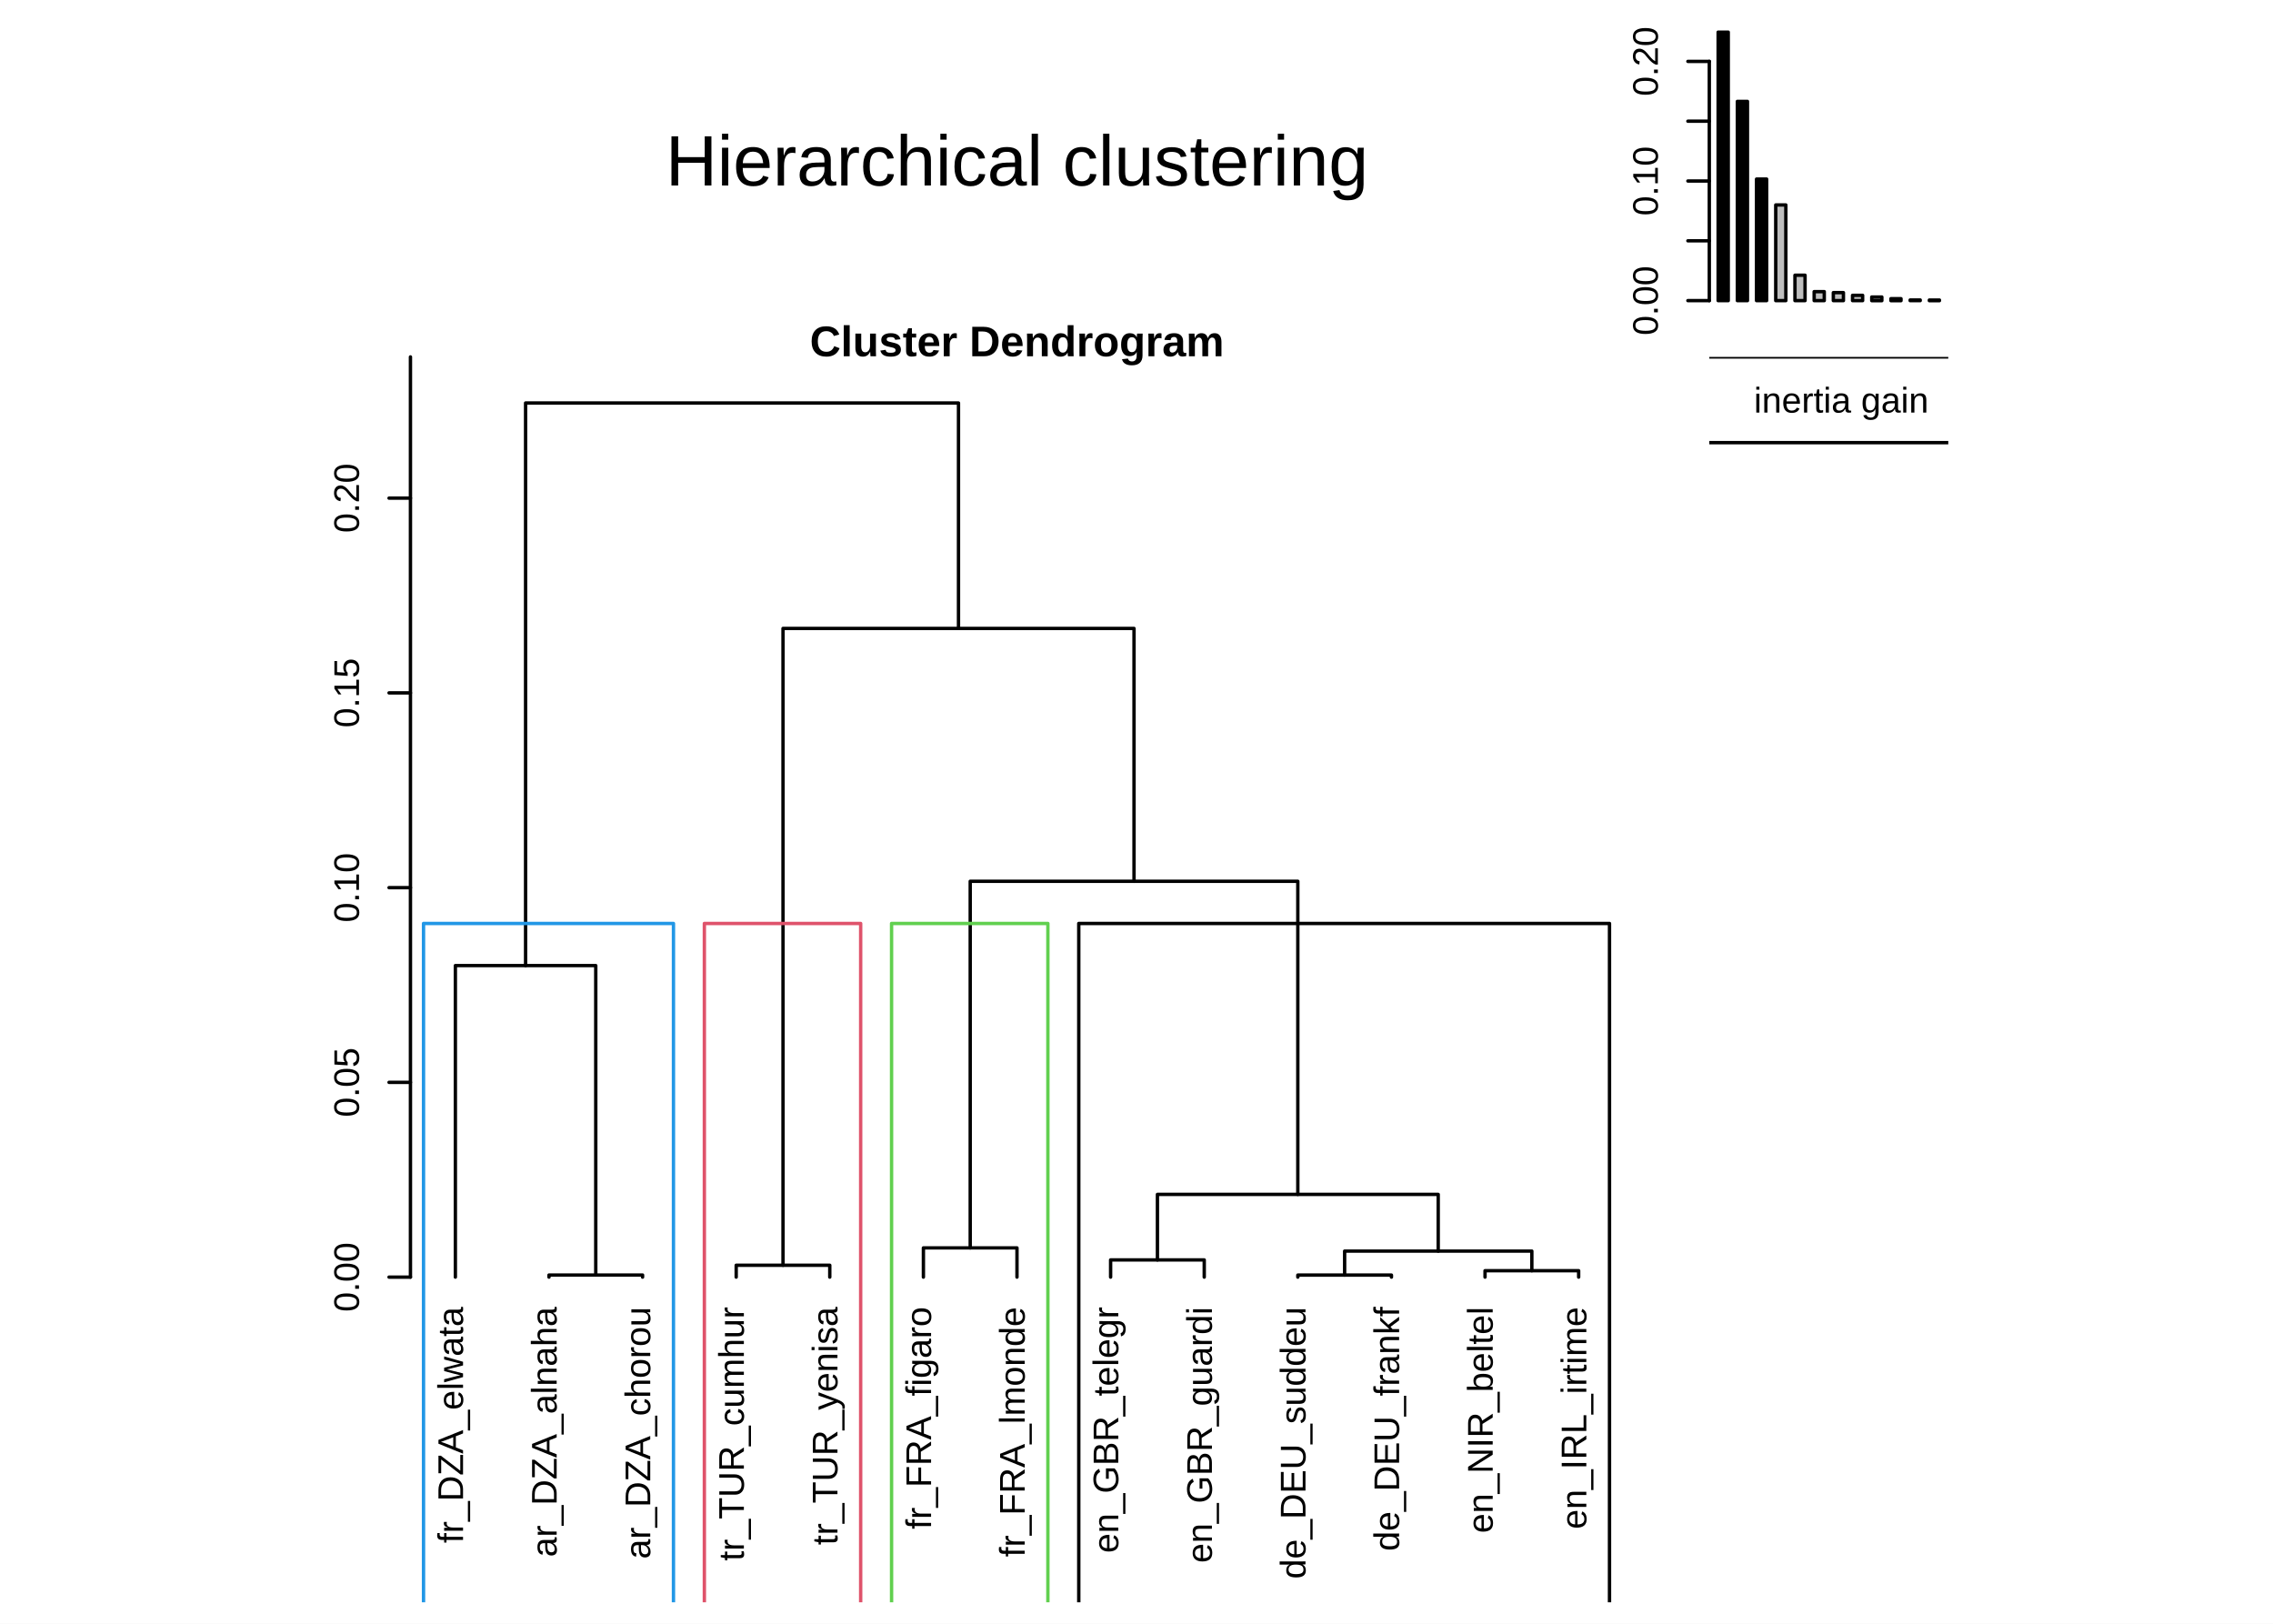
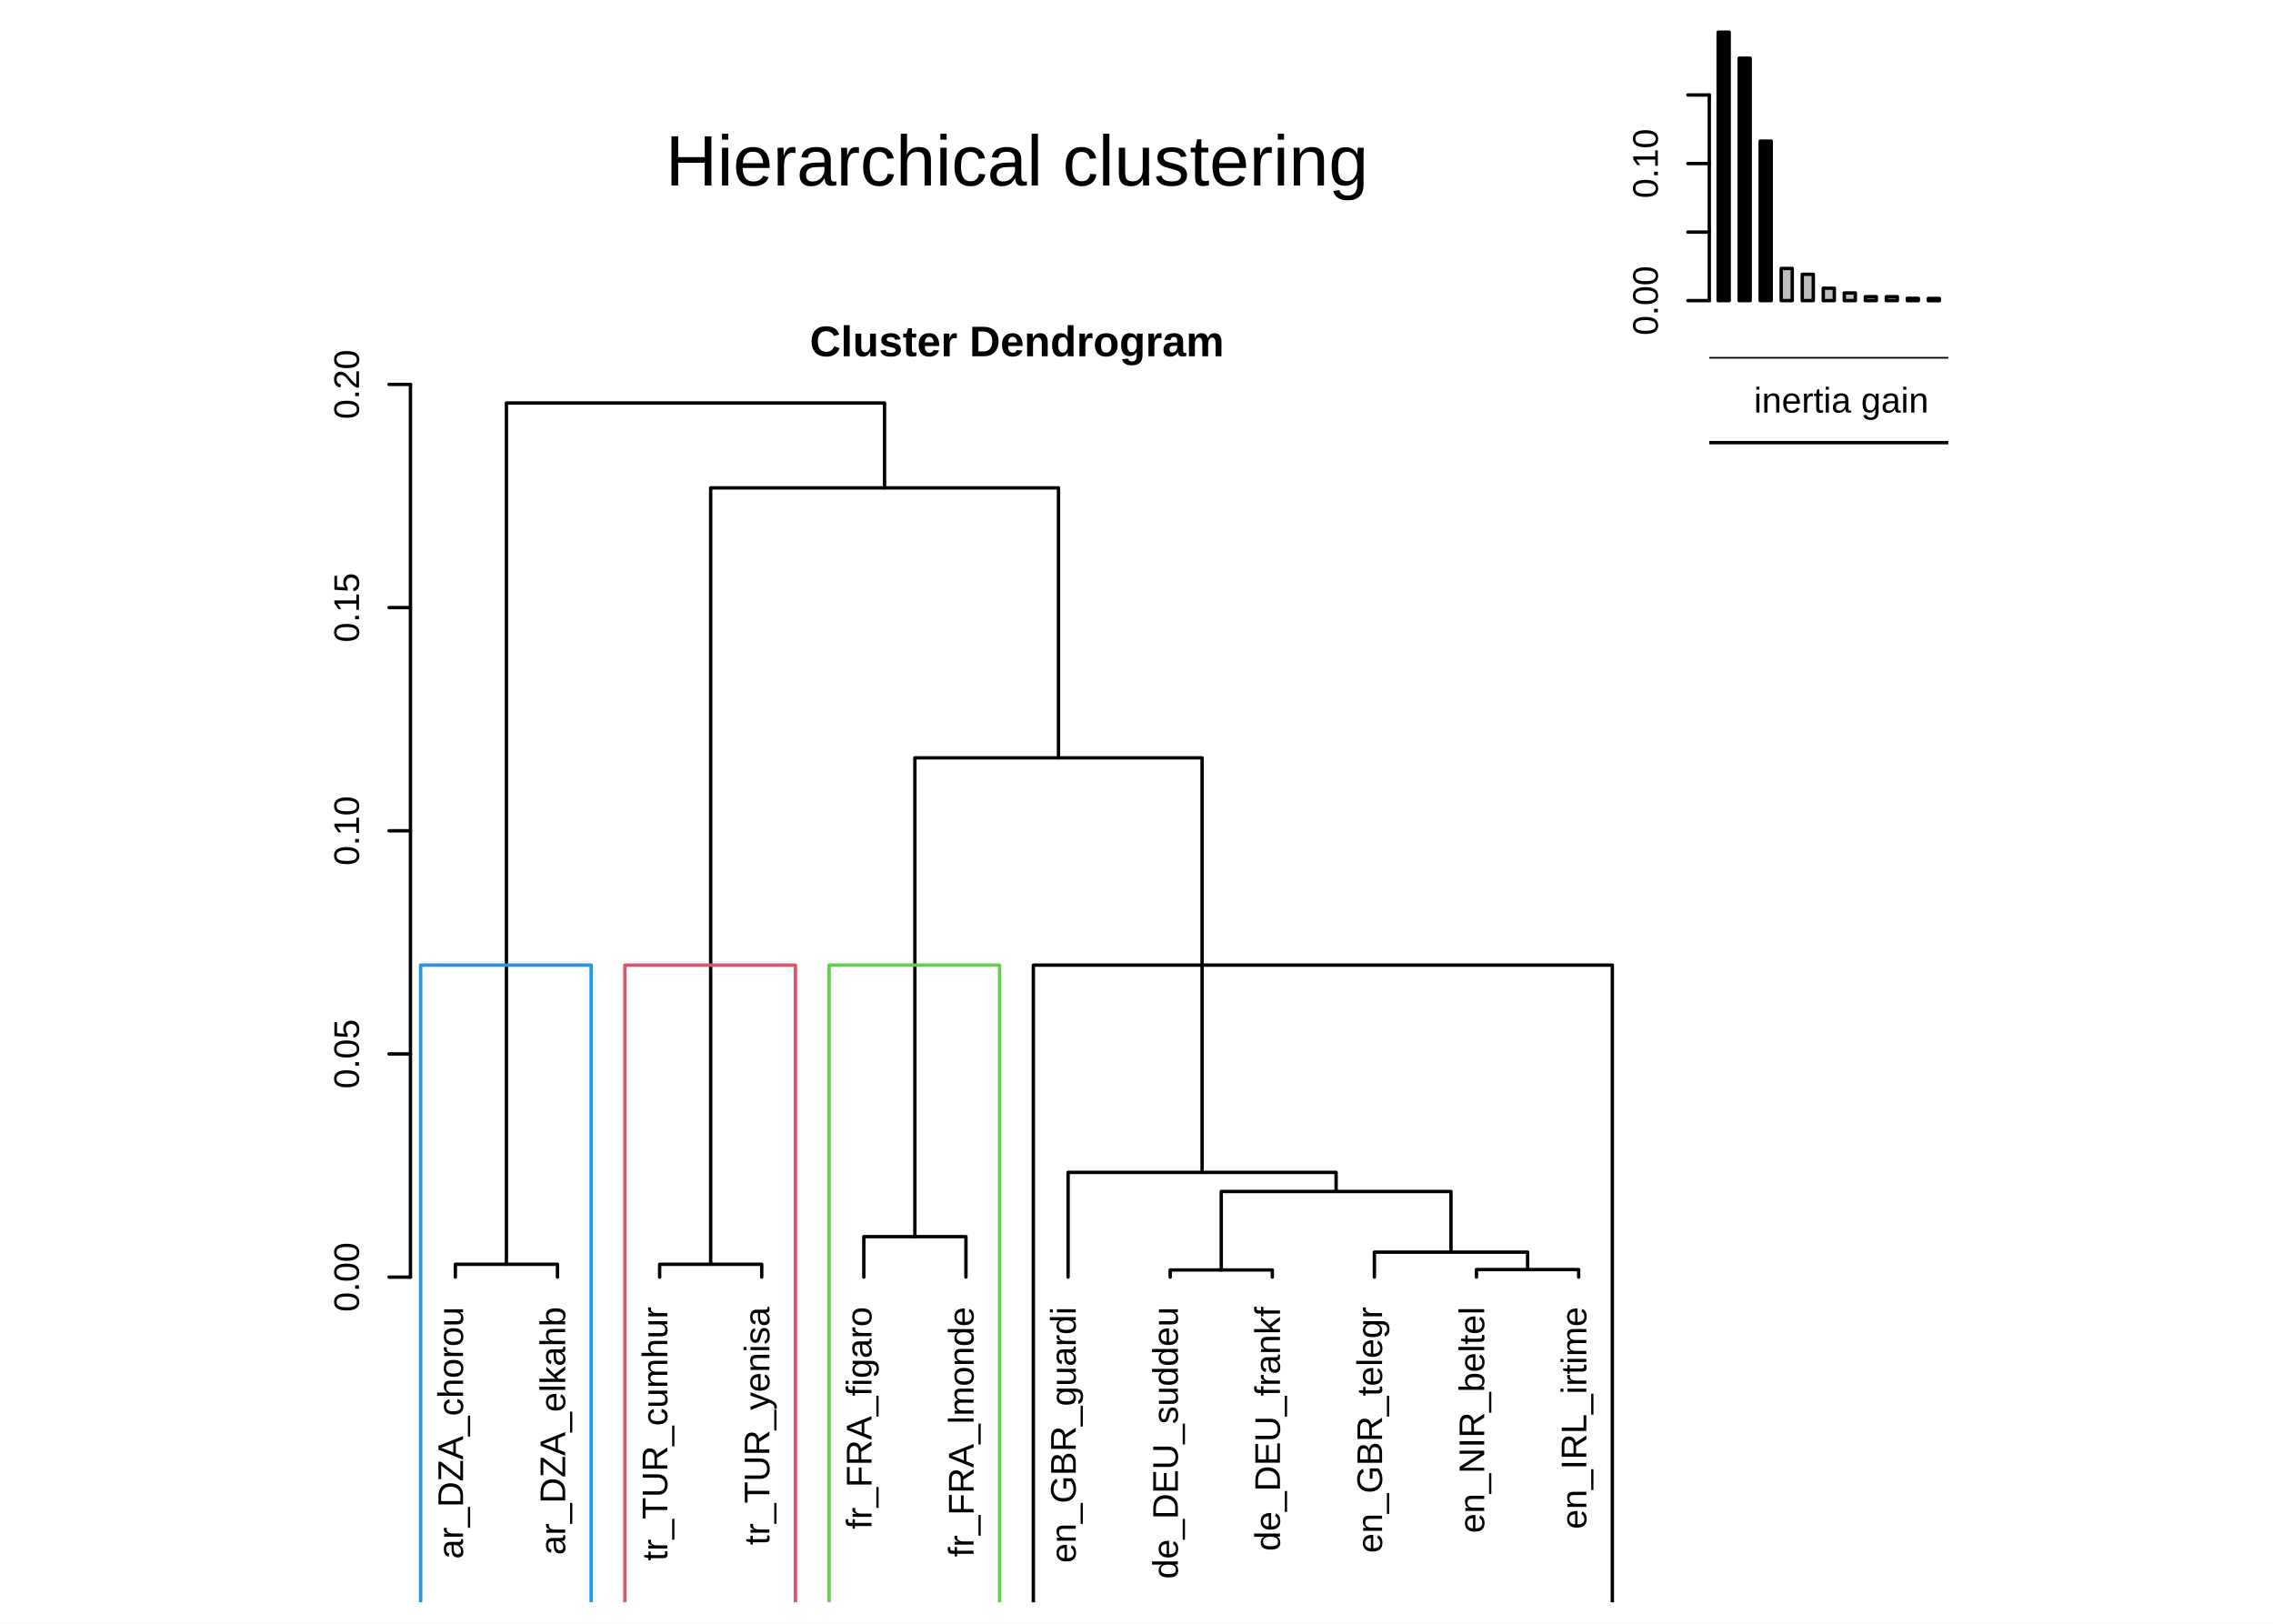
<svg xmlns="http://www.w3.org/2000/svg" class="svglite" width="504.00pt" height="360.00pt" viewBox="0 0 504.00 360.00">
  <defs>
    <style type="text/css">
    .svglite line, .svglite polyline, .svglite polygon, .svglite path, .svglite rect, .svglite circle {
      fill: none;
      stroke: #000000;
      stroke-linecap: round;
      stroke-linejoin: round;
      stroke-miterlimit: 10.00;
    }
  </style>
  </defs>
  <rect width="100%" height="100%" style="stroke: none; fill: #FFFFFF;" />
  <defs>
    <clipPath id="cpMC4wMHw1MDQuMDB8MC4wMHwzNjAuMDA=">
      <rect x="0.00" y="0.00" width="504.00" height="360.00" />
    </clipPath>
  </defs>
  <g clip-path="url(#cpMC4wMHw1MDQuMDB8MC4wMHwzNjAuMDA=)">
</g>
  <defs>
    <clipPath id="cpMzYwLjAwfDQzMi4wMHwwLjAwfDcyLjAw">
      <rect x="360.00" y="0.00" width="72.00" height="72.00" />
    </clipPath>
  </defs>
  <g clip-path="url(#cpMzYwLjAwfDQzMi4wMHwwLjAwfDcyLjAw)">
-     <rect x="380.97" y="7.13" width="2.24" height="59.52" style="stroke-width: 0.75; fill: #000000;" />
-     <rect x="385.23" y="22.48" width="2.24" height="44.17" style="stroke-width: 0.75; fill: #000000;" />
-     <rect x="389.48" y="39.70" width="2.24" height="26.95" style="stroke-width: 0.75; fill: #000000;" />
-     <rect x="393.74" y="45.44" width="2.24" height="21.21" style="stroke-width: 0.75; fill: #BEBEBE;" />
-     <rect x="398.00" y="61.02" width="2.24" height="5.63" style="stroke-width: 0.75; fill: #BEBEBE;" />
-     <rect x="402.26" y="64.66" width="2.24" height="1.99" style="stroke-width: 0.75; fill: #BEBEBE;" />
-     <rect x="406.51" y="64.88" width="2.24" height="1.77" style="stroke-width: 0.75; fill: #BEBEBE;" />
-     <rect x="410.77" y="65.48" width="2.24" height="1.17" style="stroke-width: 0.75; fill: #BEBEBE;" />
-     <rect x="415.03" y="65.85" width="2.24" height="0.81" style="stroke-width: 0.75; fill: #BEBEBE;" />
-     <rect x="419.28" y="66.22" width="2.24" height="0.44" style="stroke-width: 0.75; fill: #BEBEBE;" />
-     <rect x="423.54" y="66.51" width="2.24" height="0.14" style="stroke-width: 0.75; fill: #BEBEBE;" />
-     <rect x="427.80" y="66.52" width="2.24" height="0.14" style="stroke-width: 0.75; fill: #BEBEBE;" />
+     <rect x="380.97" y="7.13" width="2.45" height="59.52" style="stroke-width: 0.75; fill: #000000;" />
+     <rect x="385.63" y="12.90" width="2.45" height="53.75" style="stroke-width: 0.75; fill: #000000;" />
+     <rect x="390.29" y="31.29" width="2.45" height="35.36" style="stroke-width: 0.75; fill: #000000;" />
+     <rect x="394.95" y="59.52" width="2.45" height="7.13" style="stroke-width: 0.75; fill: #BEBEBE;" />
+     <rect x="399.62" y="60.82" width="2.45" height="5.83" style="stroke-width: 0.75; fill: #BEBEBE;" />
+     <rect x="404.28" y="63.90" width="2.45" height="2.75" style="stroke-width: 0.75; fill: #BEBEBE;" />
+     <rect x="408.94" y="64.95" width="2.45" height="1.70" style="stroke-width: 0.75; fill: #BEBEBE;" />
+     <rect x="413.60" y="65.78" width="2.45" height="0.87" style="stroke-width: 0.75; fill: #BEBEBE;" />
+     <rect x="418.26" y="65.78" width="2.45" height="0.87" style="stroke-width: 0.75; fill: #BEBEBE;" />
+     <rect x="422.92" y="66.14" width="2.45" height="0.52" style="stroke-width: 0.75; fill: #BEBEBE;" />
+     <rect x="427.58" y="66.17" width="2.45" height="0.49" style="stroke-width: 0.75; fill: #BEBEBE;" />
  </g>
  <g clip-path="url(#cpMC4wMHw1MDQuMDB8MC4wMHwzNjAuMDA=)">
-     <line x1="379.01" y1="66.65" x2="379.01" y2="13.61" style="stroke-width: 0.75;" />
+     <line x1="379.01" y1="66.65" x2="379.01" y2="21.06" style="stroke-width: 0.75;" />
    <line x1="379.01" y1="66.65" x2="374.26" y2="66.65" style="stroke-width: 0.75;" />
-     <line x1="379.01" y1="53.39" x2="374.26" y2="53.39" style="stroke-width: 0.75;" />
-     <line x1="379.01" y1="40.13" x2="374.26" y2="40.13" style="stroke-width: 0.75;" />
-     <line x1="379.01" y1="26.87" x2="374.26" y2="26.87" style="stroke-width: 0.75;" />
-     <line x1="379.01" y1="13.61" x2="374.26" y2="13.61" style="stroke-width: 0.75;" />
+     <line x1="379.01" y1="51.46" x2="374.26" y2="51.46" style="stroke-width: 0.75;" />
+     <line x1="379.01" y1="36.26" x2="374.26" y2="36.26" style="stroke-width: 0.75;" />
+     <line x1="379.01" y1="21.06" x2="374.26" y2="21.06" style="stroke-width: 0.75;" />
    <text transform="translate(367.60,66.65) rotate(-90)" text-anchor="middle" style="font-size: 7.92px; font-family: Arial;" textLength="15.39px" lengthAdjust="spacingAndGlyphs">0.00</text>
-     <text transform="translate(367.60,40.13) rotate(-90)" text-anchor="middle" style="font-size: 7.92px; font-family: Arial;" textLength="15.39px" lengthAdjust="spacingAndGlyphs">0.10</text>
-     <text transform="translate(367.60,13.61) rotate(-90)" text-anchor="middle" style="font-size: 7.92px; font-family: Arial;" textLength="15.39px" lengthAdjust="spacingAndGlyphs">0.20</text>
+     <text transform="translate(367.60,36.26) rotate(-90)" text-anchor="middle" style="font-size: 7.92px; font-family: Arial;" textLength="15.39px" lengthAdjust="spacingAndGlyphs">0.10</text>
  </g>
  <defs>
    <clipPath id="cpOTEuMDF8MzYwLjAwfDcuMTN8NjcuMjU=">
      <rect x="91.01" y="7.13" width="268.99" height="60.12" />
    </clipPath>
  </defs>
  <g clip-path="url(#cpOTEuMDF8MzYwLjAwfDcuMTN8NjcuMjU=)">
    <circle cx="225.50" cy="37.19" r="1.78" style="stroke-width: 0.75; stroke: #FFFFFF;" />
  </g>
  <defs>
    <clipPath id="cpNzIuMDB8MzYwLjAwfDAuMDB8NzIuMDA=">
      <rect x="72.00" y="0.00" width="288.00" height="72.00" />
    </clipPath>
  </defs>
  <g clip-path="url(#cpNzIuMDB8MzYwLjAwfDAuMDB8NzIuMDA=)">
</g>
  <g clip-path="url(#cpOTEuMDF8MzYwLjAwfDcuMTN8NjcuMjU=)">
    <text x="225.50" y="41.13" text-anchor="middle" style="font-size: 15.84px; font-family: Arial;" textLength="155.71px" lengthAdjust="spacingAndGlyphs">Hierarchical clustering</text>
  </g>
  <defs>
    <clipPath id="cpMzc5LjAxfDQzMi4wMHw3OS4xM3wzNTUuMjU=">
      <rect x="379.01" y="79.13" width="52.99" height="276.12" />
    </clipPath>
  </defs>
  <g clip-path="url(#cpMzc5LjAxfDQzMi4wMHw3OS4xM3wzNTUuMjU=)">
    <circle cx="405.50" cy="217.19" r="1.78" style="stroke-width: 0.75; stroke: #FFFFFF;" />
  </g>
  <defs>
    <clipPath id="cpMzYwLjAwfDQzMi4wMHw3Mi4wMHwzNjAuMDA=">
      <rect x="360.00" y="72.00" width="72.00" height="288.00" />
    </clipPath>
  </defs>
  <g clip-path="url(#cpMzYwLjAwfDQzMi4wMHw3Mi4wMHwzNjAuMDA=)">
</g>
  <g clip-path="url(#cpMzc5LjAxfDQzMi4wMHw3OS4xM3wzNTUuMjU=)">
    <rect x="374.65" y="79.13" width="61.72" height="19.01" style="stroke-width: 0.75;" />
    <text x="388.90" y="91.47" style="font-size: 7.92px; font-family: Arial;" textLength="43.08px" lengthAdjust="spacingAndGlyphs">inertia gain  </text>
  </g>
  <defs>
    <clipPath id="cpOTEuMDF8MzYwLjAwfDc5LjEzfDM1NS4yNQ==">
      <rect x="91.01" y="79.13" width="268.99" height="276.12" />
    </clipPath>
  </defs>
  <g clip-path="url(#cpOTEuMDF8MzYwLjAwfDc5LjEzfDM1NS4yNQ==)">
</g>
  <defs>
    <clipPath id="cpNzIuMDB8MzYwLjAwfDcyLjAwfDM2MC4wMA==">
      <rect x="72.00" y="72.00" width="288.00" height="288.00" />
    </clipPath>
  </defs>
  <g clip-path="url(#cpNzIuMDB8MzYwLjAwfDcyLjAwfDM2MC4wMA==)">
-     <text transform="translate(102.67,289.74) rotate(-90)" text-anchor="end" style="font-size: 7.92px; font-family: Arial;" textLength="52.30px" lengthAdjust="spacingAndGlyphs">fr_DZA_elwata</text>
-     <text transform="translate(123.43,289.74) rotate(-90)" text-anchor="end" style="font-size: 7.92px; font-family: Arial;" textLength="55.40px" lengthAdjust="spacingAndGlyphs">ar_DZA_alnaha</text>
-     <text transform="translate(144.18,289.74) rotate(-90)" text-anchor="end" style="font-size: 7.92px; font-family: Arial;" textLength="55.83px" lengthAdjust="spacingAndGlyphs">ar_DZA_chorou</text>
-     <polyline points="121.73,283.15 121.73,282.69 142.48,282.69 142.48,283.15 " style="stroke-width: 0.75;" />
-     <polyline points="100.97,283.15 100.97,214.08 132.10,214.08 132.10,282.69 " style="stroke-width: 0.75;" />
-     <text transform="translate(164.94,289.74) rotate(-90)" text-anchor="end" style="font-size: 7.92px; font-family: Arial;" textLength="56.25px" lengthAdjust="spacingAndGlyphs">tr_TUR_cumhur</text>
-     <text transform="translate(185.69,289.74) rotate(-90)" text-anchor="end" style="font-size: 7.92px; font-family: Arial;" textLength="52.74px" lengthAdjust="spacingAndGlyphs">tr_TUR_yenisa</text>
-     <polyline points="163.24,283.15 163.24,280.52 183.99,280.52 183.99,283.15 " style="stroke-width: 0.75;" />
-     <text transform="translate(206.45,289.74) rotate(-90)" text-anchor="end" style="font-size: 7.92px; font-family: Arial;" textLength="49.23px" lengthAdjust="spacingAndGlyphs">fr_FRA_figaro</text>
-     <text transform="translate(227.21,289.74) rotate(-90)" text-anchor="end" style="font-size: 7.92px; font-family: Arial;" textLength="55.38px" lengthAdjust="spacingAndGlyphs">fr_FRA_lmonde</text>
-     <polyline points="204.75,283.15 204.75,276.67 225.50,276.67 225.50,283.15 " style="stroke-width: 0.75;" />
-     <text transform="translate(247.96,289.74) rotate(-90)" text-anchor="end" style="font-size: 7.92px; font-family: Arial;" textLength="54.51px" lengthAdjust="spacingAndGlyphs">en_GBR_telegr</text>
-     <text transform="translate(268.72,289.74) rotate(-90)" text-anchor="end" style="font-size: 7.92px; font-family: Arial;" textLength="56.71px" lengthAdjust="spacingAndGlyphs">en_GBR_guardi</text>
-     <polyline points="246.26,283.15 246.26,279.34 267.02,279.34 267.02,283.15 " style="stroke-width: 0.75;" />
-     <text transform="translate(289.47,289.74) rotate(-90)" text-anchor="end" style="font-size: 7.92px; font-family: Arial;" textLength="60.24px" lengthAdjust="spacingAndGlyphs">de_DEU_suddeu</text>
-     <text transform="translate(310.23,289.74) rotate(-90)" text-anchor="end" style="font-size: 7.92px; font-family: Arial;" textLength="54.06px" lengthAdjust="spacingAndGlyphs">de_DEU_frankf</text>
-     <polyline points="287.77,283.15 287.77,282.70 308.53,282.70 308.53,283.15 " style="stroke-width: 0.75;" />
-     <text transform="translate(330.98,289.74) rotate(-90)" text-anchor="end" style="font-size: 7.92px; font-family: Arial;" textLength="50.12px" lengthAdjust="spacingAndGlyphs">en_NIR_beltel</text>
+     <text transform="translate(102.67,289.74) rotate(-90)" text-anchor="end" style="font-size: 7.92px; font-family: Arial;" textLength="55.83px" lengthAdjust="spacingAndGlyphs">ar_DZA_chorou</text>
+     <text transform="translate(125.32,289.74) rotate(-90)" text-anchor="end" style="font-size: 7.92px; font-family: Arial;" textLength="54.95px" lengthAdjust="spacingAndGlyphs">ar_DZA_elkahb</text>
+     <polyline points="100.97,283.15 100.97,280.30 123.61,280.30 123.61,283.15 " style="stroke-width: 0.75;" />
+     <text transform="translate(147.96,289.74) rotate(-90)" text-anchor="end" style="font-size: 7.92px; font-family: Arial;" textLength="56.25px" lengthAdjust="spacingAndGlyphs">tr_TUR_cumhur</text>
+     <text transform="translate(170.60,289.74) rotate(-90)" text-anchor="end" style="font-size: 7.92px; font-family: Arial;" textLength="52.74px" lengthAdjust="spacingAndGlyphs">tr_TUR_yenisa</text>
+     <polyline points="146.26,283.15 146.26,280.30 168.90,280.30 168.90,283.15 " style="stroke-width: 0.75;" />
+     <text transform="translate(193.24,289.74) rotate(-90)" text-anchor="end" style="font-size: 7.92px; font-family: Arial;" textLength="49.23px" lengthAdjust="spacingAndGlyphs">fr_FRA_figaro</text>
+     <text transform="translate(215.88,289.74) rotate(-90)" text-anchor="end" style="font-size: 7.92px; font-family: Arial;" textLength="55.38px" lengthAdjust="spacingAndGlyphs">fr_FRA_lmonde</text>
+     <polyline points="191.54,283.15 191.54,274.18 214.18,274.18 214.18,283.15 " style="stroke-width: 0.75;" />
+     <text transform="translate(238.53,289.74) rotate(-90)" text-anchor="end" style="font-size: 7.92px; font-family: Arial;" textLength="56.71px" lengthAdjust="spacingAndGlyphs">en_GBR_guardi</text>
+     <text transform="translate(261.17,289.74) rotate(-90)" text-anchor="end" style="font-size: 7.92px; font-family: Arial;" textLength="60.24px" lengthAdjust="spacingAndGlyphs">de_DEU_suddeu</text>
+     <text transform="translate(283.81,289.74) rotate(-90)" text-anchor="end" style="font-size: 7.92px; font-family: Arial;" textLength="54.06px" lengthAdjust="spacingAndGlyphs">de_DEU_frankf</text>
+     <polyline points="259.47,283.15 259.47,281.56 282.11,281.56 282.11,283.15 " style="stroke-width: 0.75;" />
+     <text transform="translate(306.45,289.74) rotate(-90)" text-anchor="end" style="font-size: 7.92px; font-family: Arial;" textLength="54.51px" lengthAdjust="spacingAndGlyphs">en_GBR_telegr</text>
+     <text transform="translate(329.10,289.74) rotate(-90)" text-anchor="end" style="font-size: 7.92px; font-family: Arial;" textLength="50.12px" lengthAdjust="spacingAndGlyphs">en_NIR_beltel</text>
    <text transform="translate(351.74,289.74) rotate(-90)" text-anchor="end" style="font-size: 7.92px; font-family: Arial;" textLength="49.23px" lengthAdjust="spacingAndGlyphs">en_IRL_irtime</text>
-     <polyline points="329.28,283.15 329.28,281.73 350.04,281.73 350.04,283.15 " style="stroke-width: 0.75;" />
-     <polyline points="298.15,282.70 298.15,277.38 339.66,277.38 339.66,281.73 " style="stroke-width: 0.75;" />
-     <polyline points="256.64,279.34 256.64,264.81 318.90,264.81 318.90,277.38 " style="stroke-width: 0.75;" />
-     <polyline points="215.13,276.67 215.13,195.39 287.77,195.39 287.77,264.81 " style="stroke-width: 0.75;" />
-     <polyline points="173.62,280.52 173.62,139.33 251.45,139.33 251.45,195.39 " style="stroke-width: 0.75;" />
-     <polyline points="116.54,214.08 116.54,89.35 212.53,89.35 212.53,139.33 " style="stroke-width: 0.75;" />
+     <polyline points="327.39,283.15 327.39,281.47 350.04,281.47 350.04,283.15 " style="stroke-width: 0.75;" />
+     <polyline points="304.75,283.15 304.75,277.62 338.72,277.62 338.72,281.47 " style="stroke-width: 0.75;" />
+     <polyline points="270.79,281.56 270.79,264.16 321.73,264.16 321.73,277.62 " style="stroke-width: 0.75;" />
+     <polyline points="236.83,283.15 236.83,259.93 296.26,259.93 296.26,264.16 " style="stroke-width: 0.75;" />
+     <polyline points="202.86,274.18 202.86,168.02 266.54,168.02 266.54,259.93 " style="stroke-width: 0.75;" />
+     <polyline points="157.58,280.30 157.58,108.16 234.70,108.16 234.70,168.02 " style="stroke-width: 0.75;" />
+     <polyline points="112.29,280.30 112.29,89.35 196.14,89.35 196.14,108.16 " style="stroke-width: 0.75;" />
  </g>
  <g clip-path="url(#cpMC4wMHw1MDQuMDB8MC4wMHwzNjAuMDA=)">
-     <line x1="91.01" y1="283.15" x2="91.01" y2="79.13" style="stroke-width: 0.75;" />
+     <line x1="91.01" y1="283.15" x2="91.01" y2="85.23" style="stroke-width: 0.75;" />
    <line x1="91.01" y1="283.15" x2="86.26" y2="283.15" style="stroke-width: 0.75;" />
-     <line x1="91.01" y1="239.97" x2="86.26" y2="239.97" style="stroke-width: 0.75;" />
-     <line x1="91.01" y1="196.80" x2="86.26" y2="196.80" style="stroke-width: 0.75;" />
-     <line x1="91.01" y1="153.62" x2="86.26" y2="153.62" style="stroke-width: 0.75;" />
-     <line x1="91.01" y1="110.44" x2="86.26" y2="110.44" style="stroke-width: 0.75;" />
+     <line x1="91.01" y1="233.67" x2="86.26" y2="233.67" style="stroke-width: 0.75;" />
+     <line x1="91.01" y1="184.19" x2="86.26" y2="184.19" style="stroke-width: 0.75;" />
+     <line x1="91.01" y1="134.71" x2="86.26" y2="134.71" style="stroke-width: 0.75;" />
+     <line x1="91.01" y1="85.23" x2="86.26" y2="85.23" style="stroke-width: 0.75;" />
    <text transform="translate(79.60,283.15) rotate(-90)" text-anchor="middle" style="font-size: 7.92px; font-family: Arial;" textLength="15.39px" lengthAdjust="spacingAndGlyphs">0.00</text>
-     <text transform="translate(79.60,239.97) rotate(-90)" text-anchor="middle" style="font-size: 7.92px; font-family: Arial;" textLength="15.39px" lengthAdjust="spacingAndGlyphs">0.05</text>
-     <text transform="translate(79.60,196.80) rotate(-90)" text-anchor="middle" style="font-size: 7.92px; font-family: Arial;" textLength="15.39px" lengthAdjust="spacingAndGlyphs">0.10</text>
-     <text transform="translate(79.60,153.62) rotate(-90)" text-anchor="middle" style="font-size: 7.92px; font-family: Arial;" textLength="15.39px" lengthAdjust="spacingAndGlyphs">0.15</text>
-     <text transform="translate(79.60,110.44) rotate(-90)" text-anchor="middle" style="font-size: 7.92px; font-family: Arial;" textLength="15.39px" lengthAdjust="spacingAndGlyphs">0.20</text>
+     <text transform="translate(79.60,233.67) rotate(-90)" text-anchor="middle" style="font-size: 7.92px; font-family: Arial;" textLength="15.39px" lengthAdjust="spacingAndGlyphs">0.05</text>
+     <text transform="translate(79.60,184.19) rotate(-90)" text-anchor="middle" style="font-size: 7.92px; font-family: Arial;" textLength="15.39px" lengthAdjust="spacingAndGlyphs">0.10</text>
+     <text transform="translate(79.60,134.71) rotate(-90)" text-anchor="middle" style="font-size: 7.92px; font-family: Arial;" textLength="15.39px" lengthAdjust="spacingAndGlyphs">0.15</text>
+     <text transform="translate(79.60,85.23) rotate(-90)" text-anchor="middle" style="font-size: 7.92px; font-family: Arial;" textLength="15.39px" lengthAdjust="spacingAndGlyphs">0.20</text>
  </g>
  <g clip-path="url(#cpNzIuMDB8MzYwLjAwfDcyLjAwfDM2MC4wMA==)">
    <text x="225.50" y="78.98" text-anchor="middle" style="font-size: 9.50px; font-weight: bold; font-family: Arial;" textLength="91.85px" lengthAdjust="spacingAndGlyphs">Cluster Dendrogram</text>
    <text transform="translate(60.60,217.19) rotate(-90)" text-anchor="middle" style="font-size: 7.92px; font-family: Arial;" textLength="22.86px" lengthAdjust="spacingAndGlyphs">Height</text>
  </g>
  <g clip-path="url(#cpOTEuMDF8MzYwLjAwfDc5LjEzfDM1NS4yNQ==)">
-     <rect x="93.91" y="204.74" width="55.42" height="151.48" style="stroke-width: 0.75; stroke: #2297E6;" />
-     <rect x="156.18" y="204.74" width="34.66" height="151.48" style="stroke-width: 0.75; stroke: #DF536B;" />
-     <rect x="197.69" y="204.74" width="34.66" height="151.48" style="stroke-width: 0.75; stroke: #61D04F;" />
-     <rect x="239.20" y="204.74" width="117.68" height="151.48" style="stroke-width: 0.75;" />
+     <rect x="93.27" y="213.98" width="37.81" height="142.24" style="stroke-width: 0.75; stroke: #2297E6;" />
+     <rect x="138.56" y="213.98" width="37.81" height="142.24" style="stroke-width: 0.75; stroke: #DF536B;" />
+     <rect x="183.84" y="213.98" width="37.81" height="142.24" style="stroke-width: 0.75; stroke: #61D04F;" />
+     <rect x="229.13" y="213.98" width="128.38" height="142.24" style="stroke-width: 0.75;" />
  </g>
  <defs>
    <clipPath id="cpNTkuMDR8NDczLjc2fDU5LjA0fDI4Ni41Ng==">
      <rect x="59.04" y="59.04" width="414.72" height="227.52" />
    </clipPath>
  </defs>
  <g clip-path="url(#cpNTkuMDR8NDczLjc2fDU5LjA0fDI4Ni41Ng==)">
</g>
</svg>
